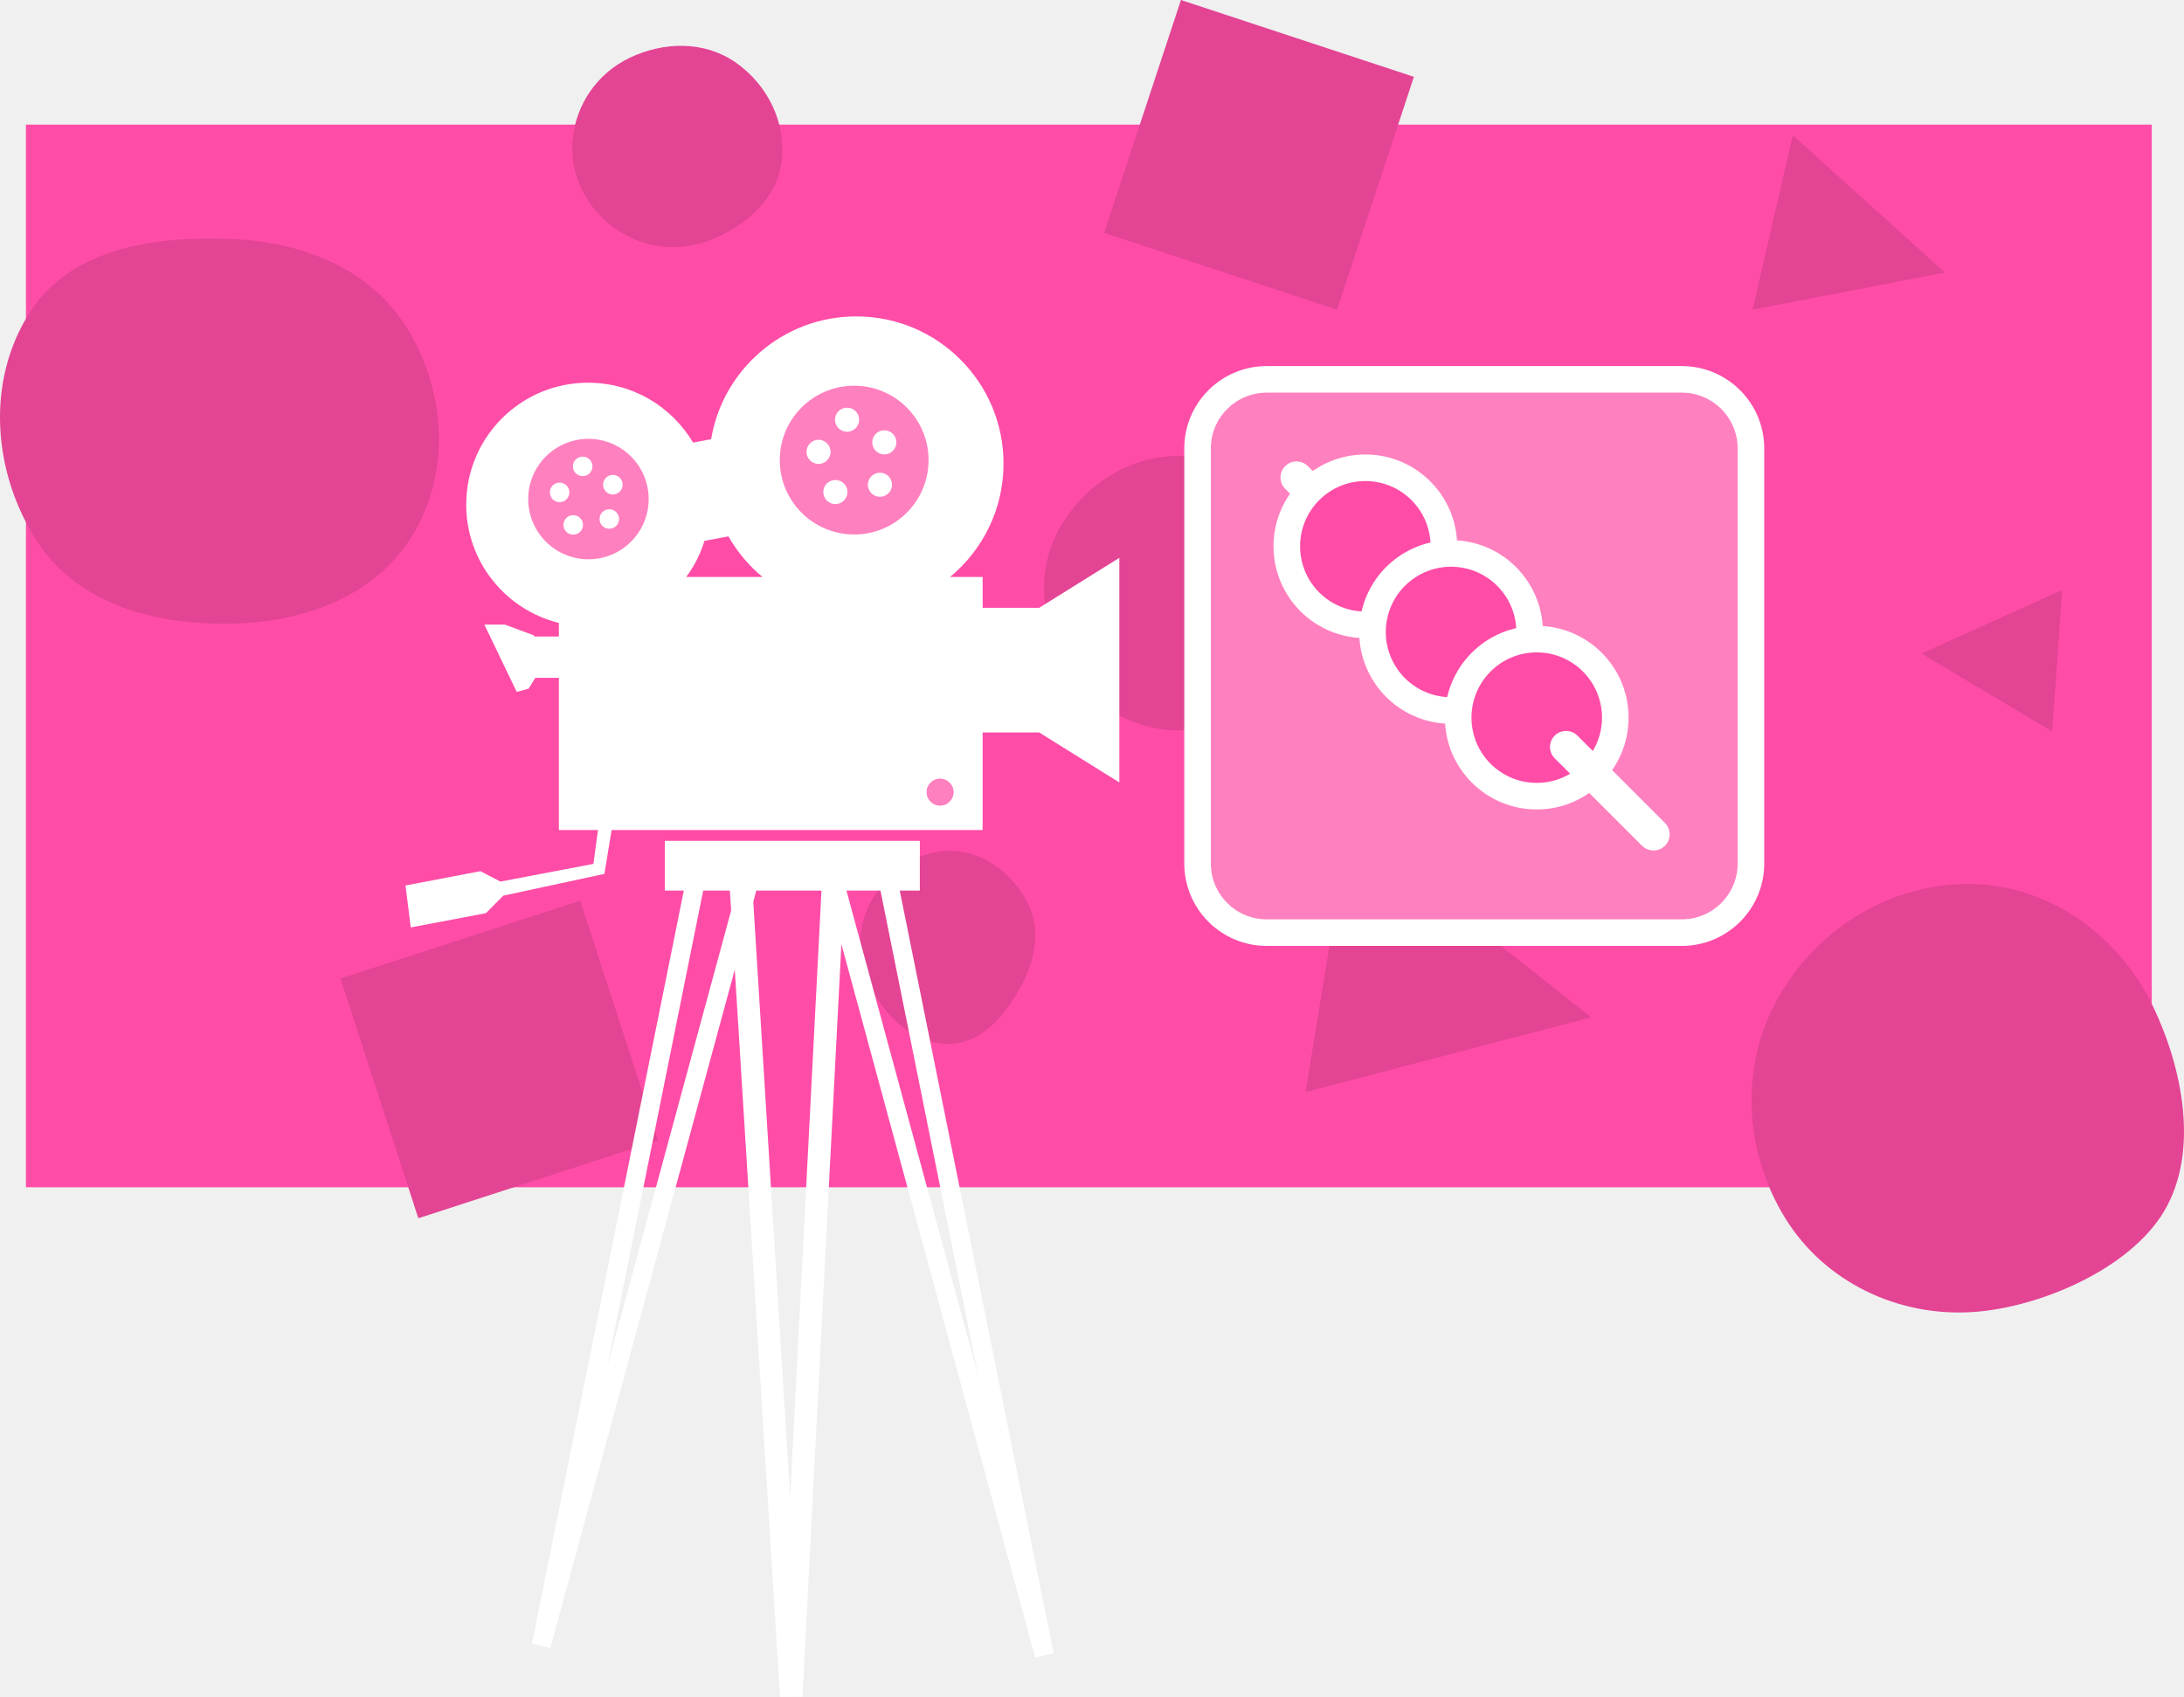
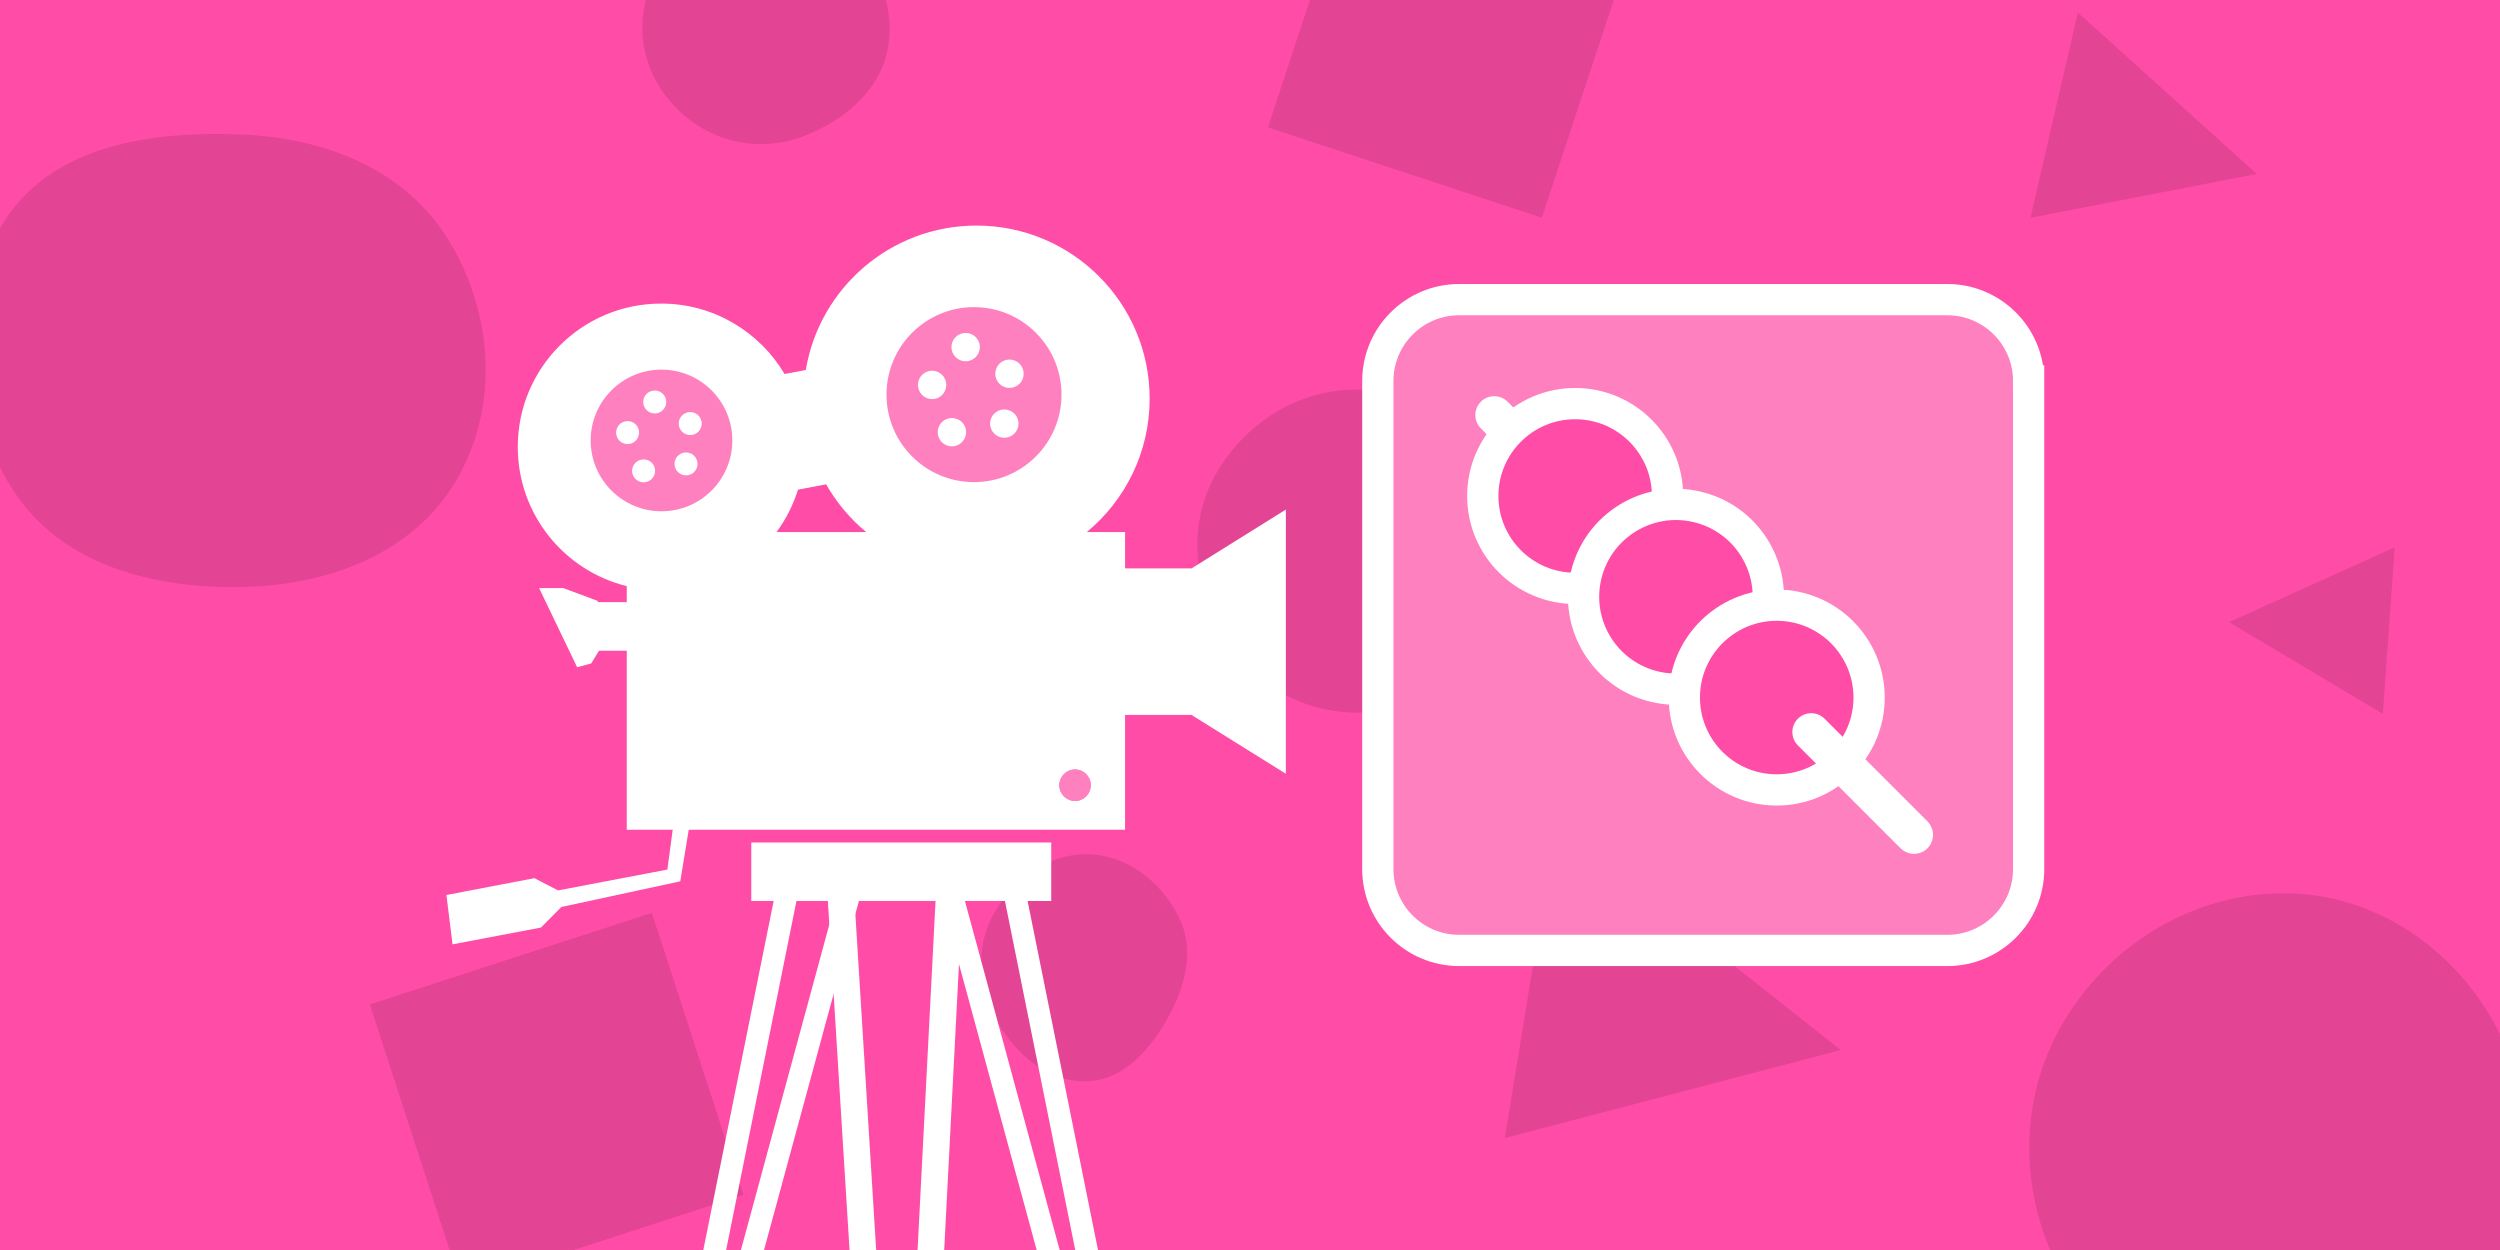
- <svg xmlns="http://www.w3.org/2000/svg" version="1.1" width="616.421" height="479.054" viewBox="0,0,616.421,479.054">
-   <g transform="translate(7.32267,35.18429)">
-     <g data-paper-data="{&quot;isPaintingLayer&quot;:true}" fill-rule="nonzero" stroke-linecap="butt" stroke-linejoin="miter" stroke-miterlimit="10" stroke-dasharray="" stroke-dashoffset="0" style="mix-blend-mode: normal">
-       <g stroke="none" stroke-width="1">
-         <path d="M0,300v-300h600v300z" fill="#ff4da7" />
-         <path d="M361.154,273.128l12.296,-75.167l68.336,54.055z" fill="#e34494" />
-         <path d="M260.766,259.506c-9.223,0.236 -16.911,-6.344 -21.455,-14.373c-4.47,-7.897 -5.321,-17.374 -1.042,-25.376c4.532,-8.473 12.888,-14.791 22.497,-14.742c9.537,0.049 17.82,6.449 22.102,14.97c3.886,7.733 1.754,16.542 -2.47,24.095c-4.354,7.785 -10.715,15.198 -19.632,15.426" fill="#e34494" />
-         <path d="M549.413,335.223c-21.026,1.365 -41.652,-8.441 -52.765,-26.342c-11.728,-18.891 -13.046,-42.787 -2.205,-62.201c11.105,-19.887 32.198,-32.787 54.97,-32.291c22.005,0.479 41.506,14.728 50.975,34.597c8.371,17.565 13.021,40.985 3.12,57.735c-9.668,16.356 -35.135,27.271 -54.095,28.502" fill="#e34494" />
-         <path d="M487.317,52.267l11.373,-49.26l42.942,38.74z" fill="#e34494" />
-         <path d="M58.349,140.886c-21.36,0.471 -43.5,-5.227 -55.142,-23.142c-12.631,-19.436 -14.609,-45.375 -2.039,-64.851c11.774,-18.243 35.488,-21.523 57.181,-20.587c19.736,0.852 38.882,8.351 49.228,25.179c10.842,17.636 12.379,40.087 1.856,57.915c-10.368,17.564 -30.693,25.036 -51.084,25.486" fill="#e34494" />
-         <path d="M325.993,-35.184l65.75,21.69l-21.69,65.75l-65.75,-21.69z" fill="#e34494" />
-         <path d="M326.471,171.025c-13.185,0.23 -25.481,-6.424 -32.422,-17.636c-7.34,-11.855 -9.246,-26.681 -2.605,-38.941c6.942,-12.816 20.46,-21.395 35.027,-20.915c13.873,0.458 24.838,10.786 31.235,23.104c5.873,11.306 5.627,24.605 -0.718,35.652c-6.37,11.094 -17.726,18.512 -30.517,18.736" fill="#e34494" />
-         <path d="M88.77,241.065l67.679,-21.977l21.977,67.679l-67.679,21.977z" fill="#e34494" />
-         <path d="M154.263,4.425c0.892,-10.053 6.953,-18.873 16.048,-23.248c9.617,-4.626 21.055,-4.876 29.849,1.171c9.192,6.322 14.627,17.304 13.081,28.352c-1.472,10.521 -10.221,18.03 -20.114,21.901c-9.081,3.554 -19.182,2.29 -27.076,-3.434c-7.927,-5.747 -12.654,-14.99 -11.788,-24.743" fill="#e34494" />
-         <path d="M534.983,149.314l39.753,-17.945l-2.85,39.959z" fill="#e34494" />
-       </g>
-       <g stroke="none">
-         <path d="M234.356,54.14c22.94,0 41.56,18.586 41.56,41.531c0,12.894 -5.88,24.411 -15.09,32.031h9.19v71.438h-104.72l-2.031,12.38l-28.531,6.15l-4.906,4.94l-21.219,4.03l-1.469,-11.84l21.125,-4.04l5.656,2.94l26.25,-5l1.281,-9.56h-11.031v-42.97h-6.656l-1.875,3.06l-3.375,0.91l-9.125,-19h5.781l8.25,3.062l0.031,0.313h6.969v-3.844c-15.02,-3.697 -26.156,-17.245 -26.156,-33.406c0,-19.007 15.4,-34.406 34.406,-34.406c12.614,0 23.636,6.788 29.625,16.906l5.094,-0.969c3.279,-19.665 20.37,-34.656 40.97,-34.656zM191.515,117.515c-1.153,3.703 -2.902,7.138 -5.156,10.187h21.531c-3.864,-3.194 -7.128,-7.089 -9.625,-11.468zM254.26,188.45c0,2.07 1.68,3.75 3.76,3.75c2.07,0 3.74,-1.68 3.74,-3.75c0,-2.07 -1.67,-3.75 -3.74,-3.75c-2.08,0 -3.76,1.68 -3.76,3.75z" fill="#ffffff" stroke-width="1" />
-         <path d="M258.02,184.65c2.07,0 3.79,1.73 3.79,3.8c0,2.07 -1.72,3.8 -3.79,3.8c-2.08,0 -3.81,-1.73 -3.81,-3.8c0,-2.07 1.73,-3.8 3.81,-3.8z" data-paper-data="{&quot;noHover&quot;:false,&quot;origItem&quot;:[&quot;Path&quot;,{&quot;applyMatrix&quot;:true,&quot;segments&quot;:[[[179.26,188.45001],[0,-2.07],[0,2.07]],[[183.02,192.20001],[-2.08,0],[2.07,0]],[[186.76,188.45001],[0,2.07],[0,-2.07]],[[183.02,184.70001],[2.07,0],[-2.08,0]]],&quot;closed&quot;:true,&quot;fillColor&quot;:[0,0,0,1]}]}" fill="#ff80bf" stroke-width="0.5" />
-         <path d="M180.31,216.236v-14.036h71.985v14.036z" fill="#ffffff" stroke-width="1" />
-         <path d="M254.76,94.71c0,11.598 -9.402,21 -21,21c-11.598,0 -21,-9.402 -21,-21c0,-11.598 9.402,-21 21,-21c11.598,0 21,9.402 21,21zM228.346,83.299c0,1.879 1.529,3.409 3.409,3.409c1.879,0 3.409,-1.53 3.409,-3.409c0,-1.879 -1.53,-3.391 -3.409,-3.391c-1.879,0 -3.409,1.511 -3.409,3.391zM238.864,89.697c0,1.879 1.529,3.409 3.409,3.409c1.879,0 3.409,-1.529 3.409,-3.409c0,-1.879 -1.529,-3.409 -3.409,-3.409c-1.879,0 -3.409,1.53 -3.409,3.409zM220.307,92.377c0,1.879 1.53,3.409 3.409,3.409c1.879,0 3.391,-1.529 3.391,-3.409c0,-1.879 -1.511,-3.409 -3.391,-3.409c-1.879,0 -3.409,1.53 -3.409,3.409zM237.625,101.655c0,1.879 1.53,3.409 3.409,3.409c1.879,0 3.409,-1.53 3.409,-3.409c0,-1.879 -1.529,-3.391 -3.409,-3.391c-1.879,0 -3.409,1.511 -3.409,3.391zM225.047,103.715c0,1.879 1.529,3.409 3.409,3.409c1.879,0 3.409,-1.529 3.409,-3.409c0,-1.879 -1.53,-3.391 -3.409,-3.391c-1.879,0 -3.409,1.511 -3.409,3.391z" fill="#ff80bf" stroke-width="1" />
-         <path d="M175.76,105.71c0,9.389 -7.611,17 -17,17c-9.389,0 -17,-7.611 -17,-17c0,-9.389 7.611,-17 17,-17c9.389,0 17,7.611 17,17zM154.377,96.472c0,1.522 1.238,2.76 2.76,2.76c1.522,0 2.76,-1.238 2.76,-2.76c0,-1.521 -1.238,-2.745 -2.76,-2.745c-1.521,0 -2.76,1.223 -2.76,2.745zM162.892,101.652c0,1.522 1.238,2.76 2.76,2.76c1.522,0 2.76,-1.238 2.76,-2.76c0,-1.522 -1.238,-2.76 -2.76,-2.76c-1.521,0 -2.76,1.238 -2.76,2.76zM147.869,103.821c0,1.522 1.238,2.76 2.76,2.76c1.521,0 2.745,-1.238 2.745,-2.76c0,-1.522 -1.223,-2.76 -2.745,-2.76c-1.522,0 -2.76,1.238 -2.76,2.76zM161.888,111.332c0,1.522 1.238,2.76 2.76,2.76c1.522,0 2.76,-1.238 2.76,-2.76c0,-1.521 -1.238,-2.745 -2.76,-2.745c-1.522,0 -2.76,1.223 -2.76,2.745zM151.706,113c0,1.522 1.238,2.76 2.76,2.76c1.522,0 2.76,-1.238 2.76,-2.76c0,-1.521 -1.238,-2.745 -2.76,-2.745c-1.522,0 -2.76,1.223 -2.76,2.745z" fill="#ff80bf" stroke-width="1" />
-         <path d="M198.67,215.999h6.406l10.625,171.62l8.844,-171.62h6.406l-11.781,227.84l-6.344,0.031l-14.156,-227.88z" fill="#ffffff" stroke-width="1" />
-         <path d="M225.978,215.978h5.531l37.281,137.31l-27.656,-137.31h5.438l43.438,215.38l0.031,0.156l-5.188,1.25l-0.062,-0.188l-0.031,-0.156l-58.78,-216.43z" fill="#ffffff" stroke-width="1" />
-         <path d="M185.731,215.993h5.469l-27.125,134.62l36.562,-134.62h5.562l-58.094,213.75l-0.031,0.156l-0.062,0.188l-5.188,-1.25l0.031,-0.156l42.875,-212.69z" fill="#ffffff" stroke-width="1" />
-         <path d="M308.604,122.299v63.406l-22.637,-14.117h-17.707v-35.172h17.707l22.633,-14.116z" fill="#ffffff" stroke-width="1" />
-       </g>
-       <path d="M486.874,91.437v117.146c0,10.782 -8.742,19.524 -19.524,19.524h-117.146c-10.782,0 -19.524,-8.742 -19.524,-19.524v-117.146c0,-10.782 8.742,-19.524 19.524,-19.524h117.146c10.782,0 19.524,8.742 19.524,19.524z" fill="#ff80bf" stroke="#ffffff" stroke-width="7.5" />
-       <g stroke="#ffffff">
-         <path d="M459.223,204.253c-1.031,0 -2.062,-0.394 -2.85,-1.179l-100.609,-100.612c-1.573,-1.573 -1.573,-4.127 0,-5.7c1.573,-1.573 4.127,-1.573 5.7,0l100.609,100.609c1.573,1.573 1.573,4.127 0,5.7c-0.788,0.785 -1.819,1.182 -2.85,1.182z" fill="#ffffff" stroke-width="1" />
-         <path d="M400.209,119.038c0,12.244 -9.926,22.17 -22.17,22.17c-12.244,0 -22.17,-9.926 -22.17,-22.17c0,-12.244 9.926,-22.17 22.17,-22.17c12.244,0 22.17,9.926 22.17,22.17z" fill="#ff4da7" stroke-width="7.5" />
-         <path d="M397.136,164.807c-11.916,-2.814 -19.296,-14.755 -16.482,-26.672c2.814,-11.916 14.755,-19.296 26.672,-16.482c11.916,2.814 19.296,14.755 16.482,26.672c-2.814,11.916 -14.755,19.296 -26.672,16.482z" fill="#ff4da7" stroke-width="7.5" />
-         <path d="M448.584,167.41c0,12.244 -9.929,22.173 -22.173,22.173c-12.244,0 -22.17,-9.929 -22.17,-22.173c0,-12.244 9.926,-22.17 22.17,-22.17c12.244,0 22.173,9.929 22.173,22.17z" fill="#ff4da7" stroke-width="7.5" />
-         <path d="M459.386,204.417c-1.031,0 -2.062,-0.394 -2.85,-1.179l-24.692,-24.692c-1.576,-1.573 -1.576,-4.127 0,-5.7c1.576,-1.573 4.124,-1.573 5.7,0l24.692,24.692c1.573,1.573 1.573,4.127 0,5.7c-0.788,0.781 -1.819,1.179 -2.85,1.179z" fill="#ffffff" stroke-width="1" />
-       </g>
-     </g>
+ <svg xmlns="http://www.w3.org/2000/svg" width="600" height="300" viewBox="0 0 600 300">
+   <path fill="#ff4da7" d="M0 300V0h600v300z" style="mix-blend-mode:normal;fill-rule:nonzero;stroke:none;stroke-width:1;stroke-linecap:butt;stroke-linejoin:miter;stroke-miterlimit:10;stroke-dasharray:none;stroke-dashoffset:0" />
+   <path fill="#e34494" d="m361.154 273.128 12.296-75.167 68.336 54.055zM260.766 259.506c-9.223.236-16.911-6.344-21.455-14.373-4.47-7.897-5.321-17.374-1.042-25.376 4.532-8.473 12.888-14.791 22.497-14.742 9.537.049 17.82 6.449 22.102 14.97 3.886 7.733 1.754 16.542-2.47 24.095-4.354 7.785-10.715 15.198-19.632 15.426M549.413 335.223c-21.026 1.365-41.652-8.441-52.765-26.342-11.728-18.891-13.046-42.787-2.205-62.201 11.105-19.887 32.198-32.787 54.97-32.291 22.005.479 41.506 14.728 50.975 34.597 8.371 17.565 13.021 40.985 3.12 57.735-9.668 16.356-35.135 27.271-54.095 28.502M487.317 52.267l11.373-49.26 42.942 38.74ZM58.349 140.886c-21.36.471-43.5-5.227-55.142-23.142-12.631-19.436-14.609-45.375-2.039-64.851 11.774-18.243 35.488-21.523 57.181-20.587 19.736.852 38.882 8.351 49.228 25.179 10.842 17.636 12.379 40.087 1.856 57.915-10.368 17.564-30.693 25.036-51.084 25.486M325.993-35.184 391.743-13.494l-21.69 65.75-65.75-21.69ZM326.471 171.025c-13.185.23-25.481-6.424-32.422-17.636-7.34-11.855-9.246-26.681-2.605-38.941 6.942-12.816 20.46-21.395 35.027-20.915 13.873.458 24.838 10.786 31.235 23.104 5.873 11.306 5.627 24.605-.718 35.652-6.37 11.094-17.726 18.512-30.517 18.736M88.77 241.065l67.679-21.977 21.977 67.679-67.679 21.977zM154.263 4.425c.892-10.053 6.953-18.873 16.048-23.248 9.617-4.626 21.055-4.876 29.849 1.171 9.192 6.322 14.627 17.304 13.081 28.352-1.472 10.521-10.221 18.03-20.114 21.901-9.081 3.554-19.182 2.29-27.076-3.434-7.927-5.747-12.654-14.99-11.788-24.743M534.983 149.314l39.753-17.945-2.85 39.959z" style="mix-blend-mode:normal;fill-rule:nonzero;stroke:none;stroke-width:1;stroke-linecap:butt;stroke-linejoin:miter;stroke-miterlimit:10;stroke-dasharray:none;stroke-dashoffset:0" />
+   <g style="mix-blend-mode:normal;fill-rule:nonzero;stroke-linecap:butt;stroke-linejoin:miter;stroke-miterlimit:10;stroke-dasharray:none;stroke-dashoffset:0">
+     <path fill="#fff" d="M234.356 54.14c22.94 0 41.56 18.586 41.56 41.531 0 12.894-5.88 24.411-15.09 32.031h9.19v71.438h-104.72l-2.031 12.38-28.531 6.15-4.906 4.94-21.219 4.03-1.469-11.84 21.125-4.04 5.656 2.94 26.25-5 1.281-9.56h-11.031v-42.97h-6.656l-1.875 3.06-3.375.91-9.125-19h5.781l8.25 3.062.031.313h6.969v-3.844c-15.02-3.697-26.156-17.245-26.156-33.406 0-19.007 15.4-34.406 34.406-34.406 12.614 0 23.636 6.788 29.625 16.906l5.094-.969c3.279-19.665 20.37-34.656 40.97-34.656zm-42.841 63.375c-1.153 3.703-2.902 7.138-5.156 10.187h21.531c-3.864-3.194-7.128-7.089-9.625-11.468zm62.745 70.935c0 2.07 1.68 3.75 3.76 3.75 2.07 0 3.74-1.68 3.74-3.75 0-2.07-1.67-3.75-3.74-3.75-2.08 0-3.76 1.68-3.76 3.75z" />
+     <path fill="#ff80bf" d="M258.02 184.65c2.07 0 3.79 1.73 3.79 3.8s-1.72 3.8-3.79 3.8c-2.08 0-3.81-1.73-3.81-3.8s1.73-3.8 3.81-3.8z" data-paper-data="{&quot;noHover&quot;:false,&quot;origItem&quot;:[&quot;Path&quot;,{&quot;applyMatrix&quot;:true,&quot;segments&quot;:[[[179.26,188.45001],[0,-2.07],[0,2.07]],[[183.02,192.20001],[-2.08,0],[2.07,0]],[[186.76,188.45001],[0,2.07],[0,-2.07]],[[183.02,184.70001],[2.07,0],[-2.08,0]]],&quot;closed&quot;:true,&quot;fillColor&quot;:[0,0,0,1]}]}" />
+     <path fill="#fff" d="M180.31 216.236v-14.036h71.985v14.036z" />
+     <path fill="#ff80bf" d="M254.76 94.71c0 11.598-9.402 21-21 21s-21-9.402-21-21 9.402-21 21-21 21 9.402 21 21zM228.346 83.299c0 1.879 1.529 3.409 3.409 3.409 1.879 0 3.409-1.53 3.409-3.409s-1.53-3.391-3.409-3.391-3.409 1.511-3.409 3.391zm10.518 6.399c0 1.879 1.529 3.409 3.409 3.409 1.879 0 3.409-1.529 3.409-3.409 0-1.879-1.529-3.409-3.409-3.409-1.879 0-3.409 1.53-3.409 3.409zm-18.557 2.68c0 1.879 1.53 3.409 3.409 3.409s3.391-1.529 3.391-3.409c0-1.879-1.511-3.409-3.391-3.409s-3.409 1.53-3.409 3.409zm17.318 9.279c0 1.879 1.53 3.409 3.409 3.409s3.409-1.53 3.409-3.409-1.529-3.391-3.409-3.391c-1.879 0-3.409 1.511-3.409 3.391zm-12.578 2.06c0 1.879 1.529 3.409 3.409 3.409 1.879 0 3.409-1.529 3.409-3.409 0-1.879-1.53-3.391-3.409-3.391s-3.409 1.511-3.409 3.391zM175.76 105.71c0 9.389-7.611 17-17 17s-17-7.611-17-17 7.611-17 17-17 17 7.611 17 17zm-21.383-9.238c0 1.522 1.238 2.76 2.76 2.76 1.522 0 2.76-1.238 2.76-2.76 0-1.521-1.238-2.745-2.76-2.745-1.521 0-2.76 1.223-2.76 2.745zm8.515 5.18c0 1.522 1.238 2.76 2.76 2.76 1.522 0 2.76-1.238 2.76-2.76 0-1.522-1.238-2.76-2.76-2.76-1.521 0-2.76 1.238-2.76 2.76zm-15.023 2.169c0 1.522 1.238 2.76 2.76 2.76 1.521 0 2.745-1.238 2.745-2.76 0-1.522-1.223-2.76-2.745-2.76-1.522 0-2.76 1.238-2.76 2.76zm14.019 7.511c0 1.522 1.238 2.76 2.76 2.76 1.522 0 2.76-1.238 2.76-2.76 0-1.521-1.238-2.745-2.76-2.745-1.522 0-2.76 1.223-2.76 2.745zm-10.182 1.667c0 1.522 1.238 2.76 2.76 2.76 1.522 0 2.76-1.238 2.76-2.76 0-1.521-1.238-2.745-2.76-2.745-1.522 0-2.76 1.223-2.76 2.745z" />
+     <path fill="#fff" d="M198.67 215.999h6.406l10.625 171.62 8.844-171.62h6.406l-11.781 227.84-6.344.031-14.156-227.88z" />
+     <path fill="#fff" d="M225.978 215.978h5.531l37.281 137.31-27.656-137.31h5.438l43.438 215.38.031.156-5.188 1.25-.062-.188-.031-.156-58.78-216.43zM185.731 215.993h5.469l-27.125 134.62 36.562-134.62h5.562l-58.094 213.75-.031.156-.062.188-5.188-1.25.031-.156 42.875-212.69zM308.604 122.299v63.406l-22.637-14.117h-17.707v-35.172h17.707l22.633-14.116z" />
+   </g>
+   <path fill="#ff80bf" stroke="#fff" stroke-width="7.5" d="M486.874 91.437v117.146c0 10.782-8.742 19.524-19.524 19.524H350.203c-10.782 0-19.524-8.742-19.524-19.524V91.437c0-10.782 8.742-19.524 19.524-19.524h117.146c10.782 0 19.524 8.742 19.524 19.524z" style="mix-blend-mode:normal;fill-rule:nonzero;stroke-linecap:butt;stroke-linejoin:miter;stroke-miterlimit:10;stroke-dasharray:none;stroke-dashoffset:0" />
+   <g stroke="#fff" style="mix-blend-mode:normal;fill-rule:nonzero;stroke-linecap:butt;stroke-linejoin:miter;stroke-miterlimit:10;stroke-dasharray:none;stroke-dashoffset:0">
+     <path fill="#fff" d="M459.223 204.253c-1.031 0-2.062-.394-2.85-1.179L355.764 102.463c-1.573-1.573-1.573-4.127 0-5.7 1.573-1.573 4.127-1.573 5.7 0l100.609 100.609c1.573 1.573 1.573 4.127 0 5.7-.788.785-1.819 1.182-2.85 1.182z" />
+     <path fill="#ff4da7" stroke-width="7.5" d="M400.209 119.037c0 12.244-9.926 22.17-22.17 22.17-12.244 0-22.17-9.926-22.17-22.17 0-12.244 9.926-22.17 22.17-22.17 12.244 0 22.17 9.926 22.17 22.17z" />
+     <path fill="#ff4da7" stroke-width="7.5" d="M397.136 164.807c-11.916-2.814-19.296-14.755-16.482-26.672 2.814-11.916 14.755-19.296 26.672-16.482 11.916 2.814 19.296 14.755 16.482 26.672-2.814 11.916-14.755 19.296-26.672 16.482z" />
+     <path fill="#ff4da7" stroke-width="7.5" d="M448.584 167.41c0 12.244-9.929 22.173-22.173 22.173-12.244 0-22.17-9.929-22.17-22.173 0-12.244 9.926-22.17 22.17-22.17 12.244 0 22.173 9.929 22.173 22.17z" />
+     <path fill="#fff" d="M459.386 204.417c-1.031 0-2.062-.394-2.85-1.179l-24.692-24.692c-1.576-1.573-1.576-4.127 0-5.7 1.576-1.573 4.124-1.573 5.7 0l24.692 24.692c1.573 1.573 1.573 4.127 0 5.7-.788.781-1.819 1.179-2.85 1.179z" />
  </g>
</svg>
